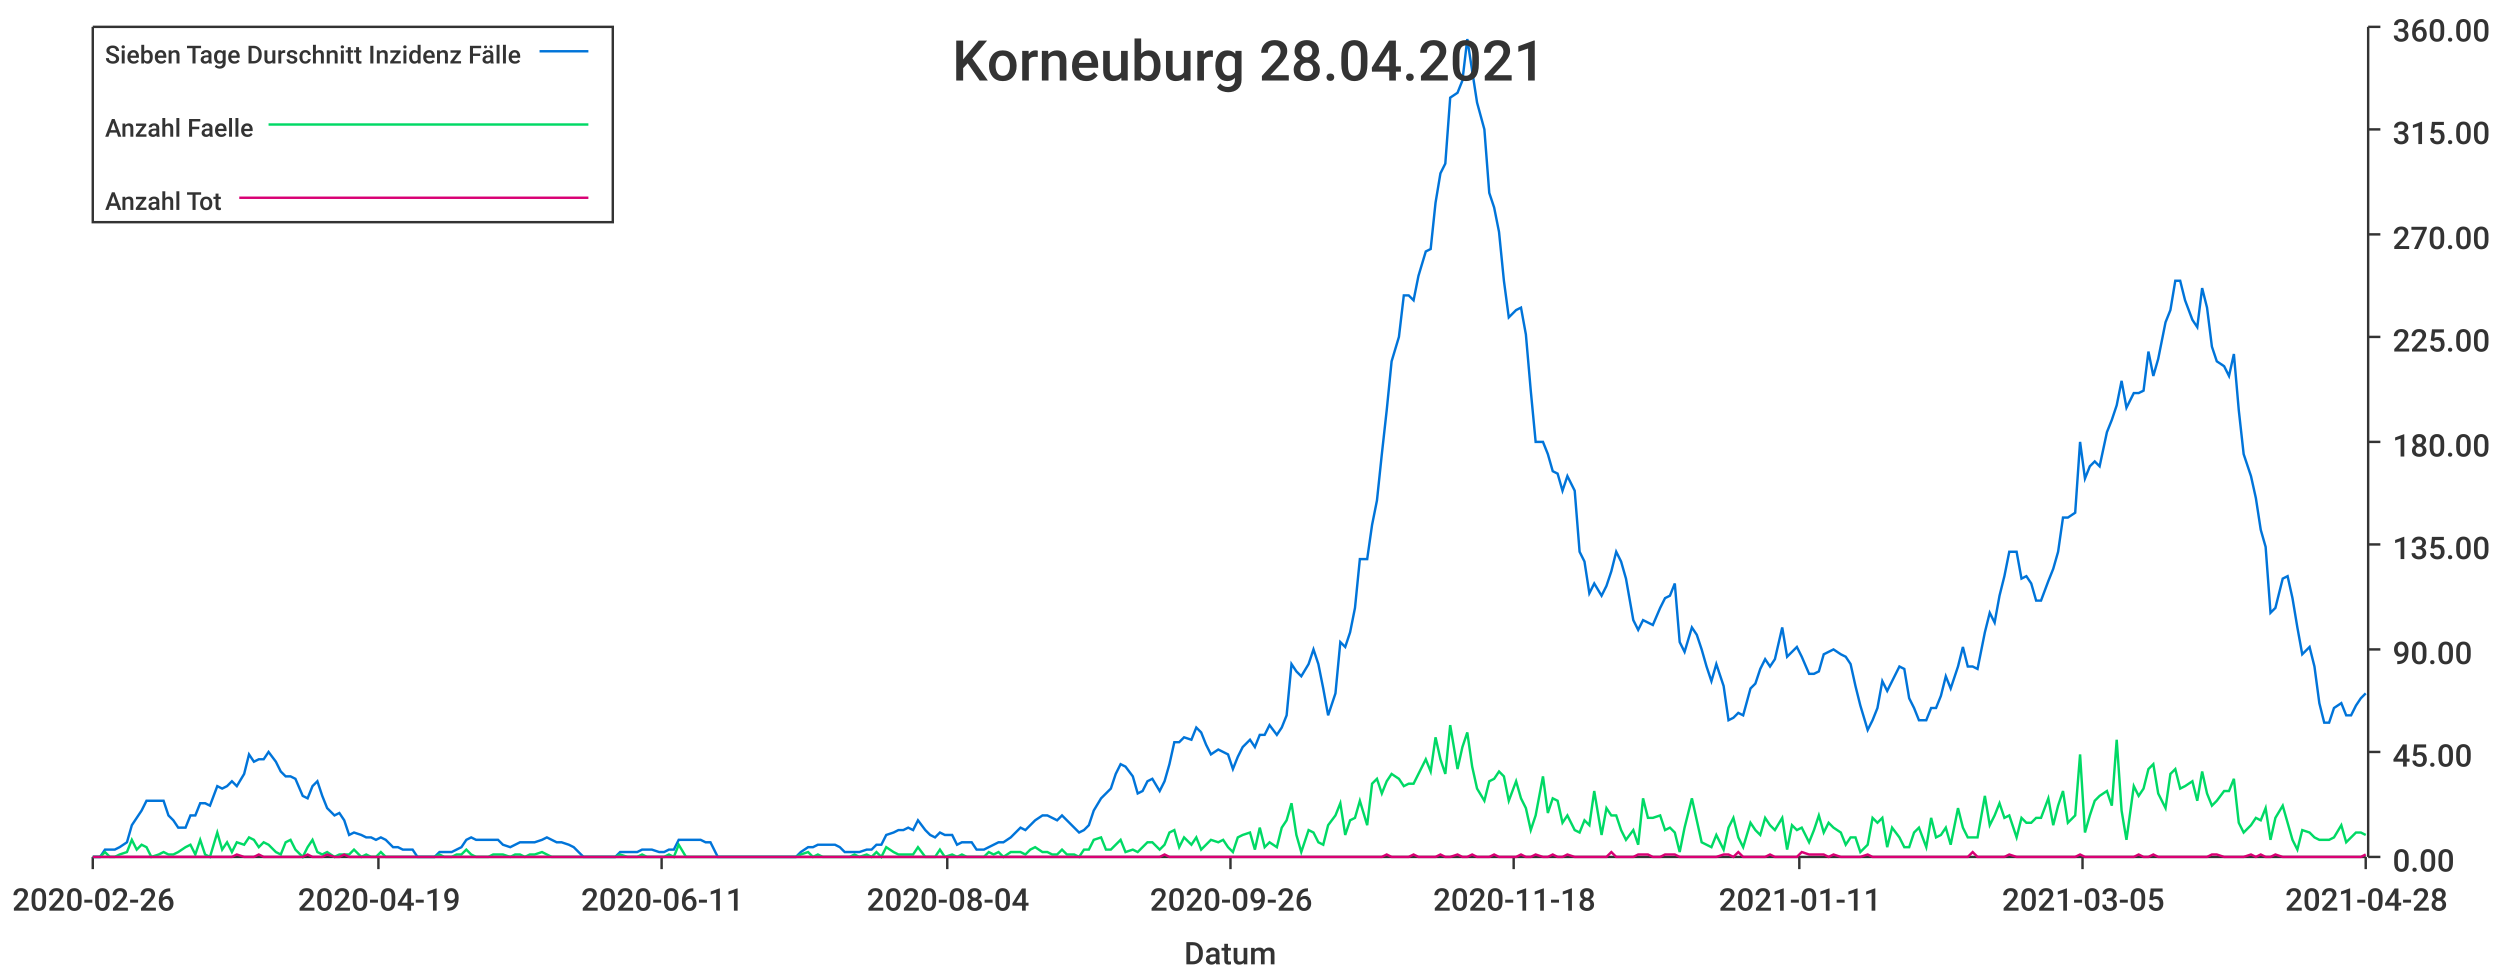
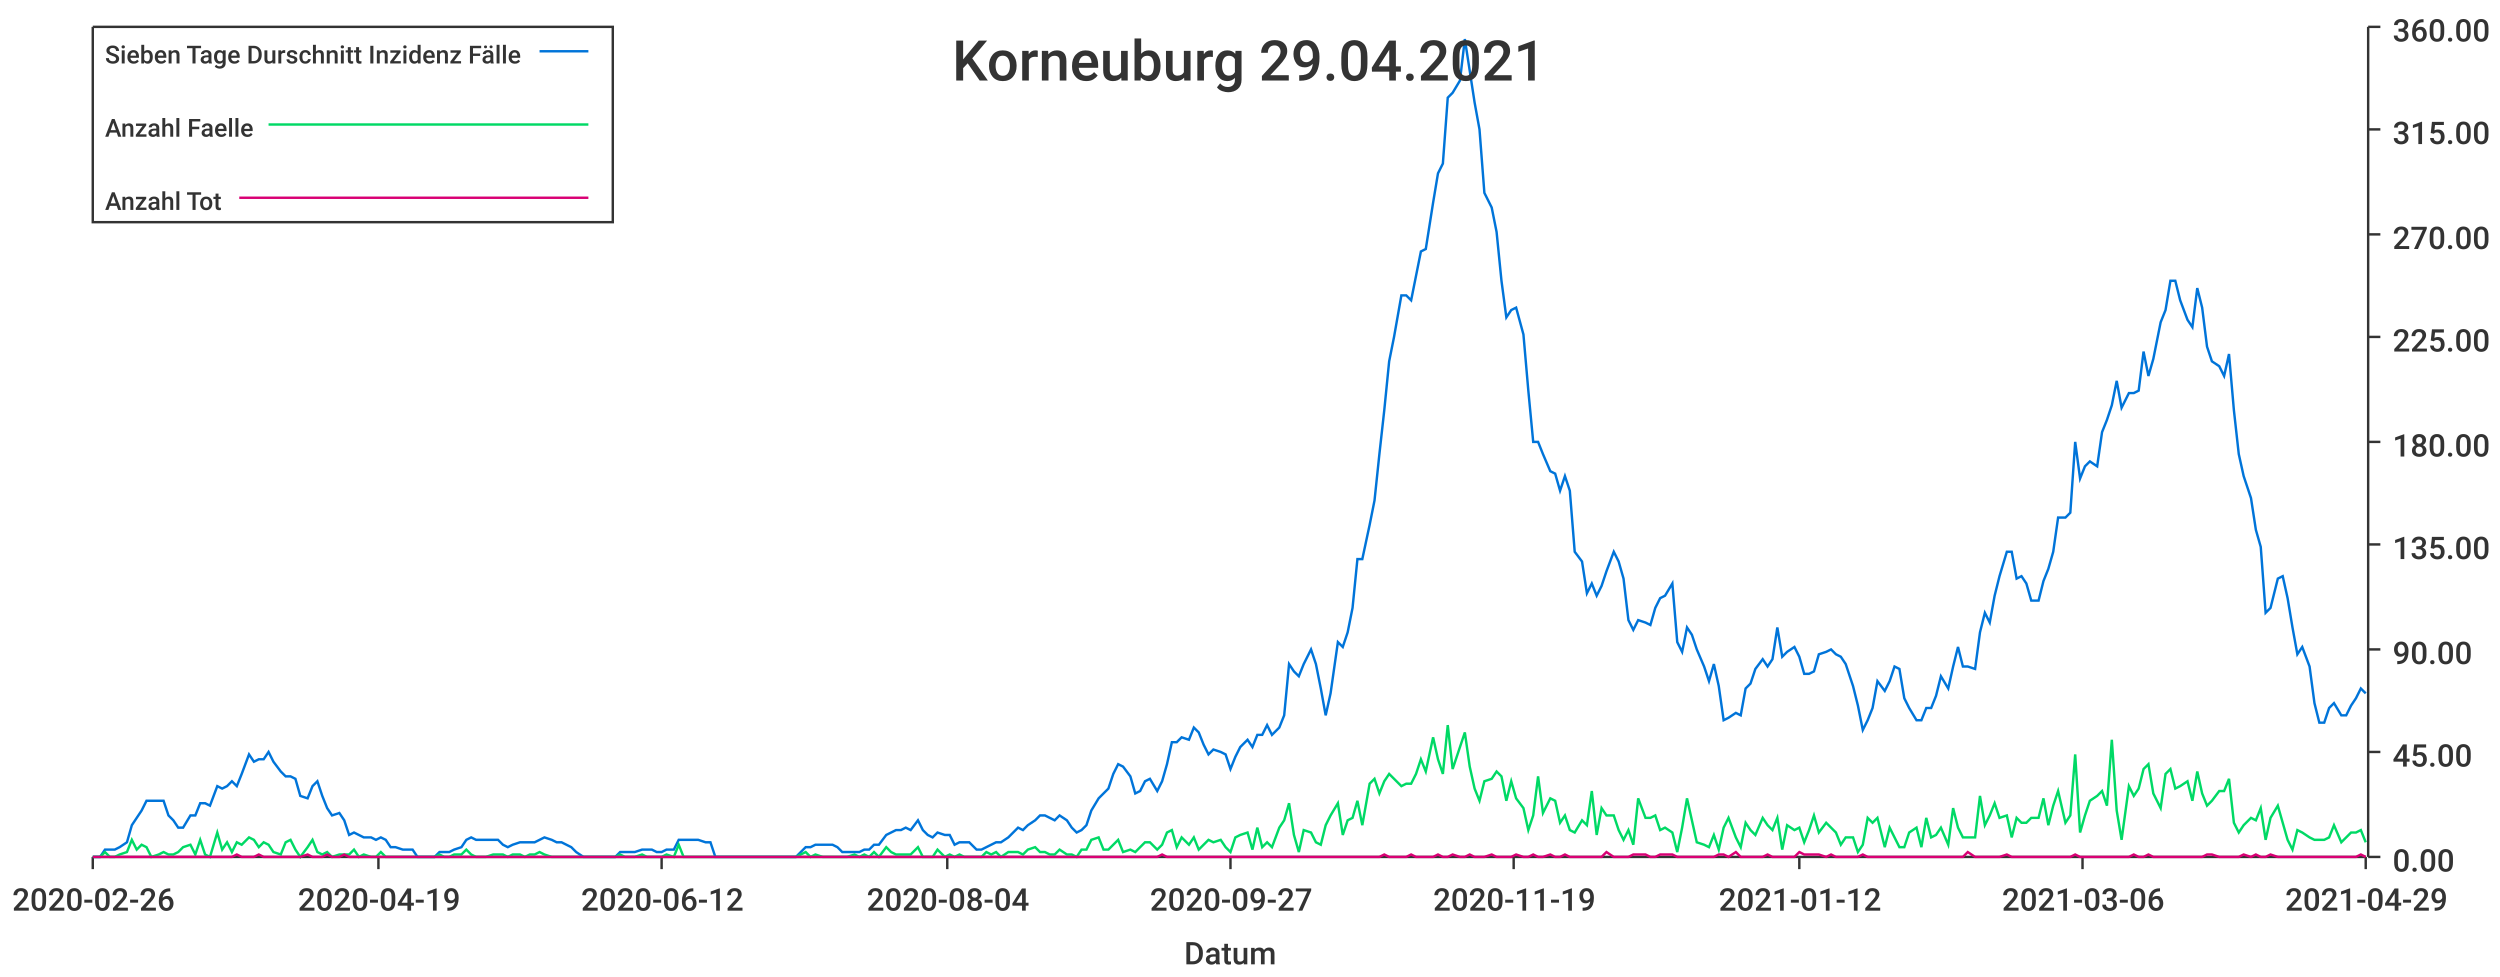
<svg xmlns="http://www.w3.org/2000/svg" width="1024" height="400">\n<path d="M 0 0 L 1024 0 L 1024 400 L 0 400 L 0 0" style="stroke-width:0;stroke:rgba(255,255,255,1.0);fill:rgba(255,255,255,1.0)" />
  <path d="M 38 11 L 969 11 L 969 351 L 38 351 L 38 11" style="stroke-width:0;stroke:rgba(255,255,255,1.0);fill:rgba(255,255,255,1.0)" />
  <path d="M 38 351 L 969 351" style="stroke-width:1;stroke:rgba(51,51,51,1.0);fill:none" />
  <path d="M 38 351 L 38 356" style="stroke-width:1;stroke:rgba(51,51,51,1.0);fill:none" />
  <text x="5" y="373" style="stroke-width:0;stroke:none;fill:rgba(51,51,51,1.0);font-size:12.8px;font-family:'Roboto Medium',sans-serif">2020-02-26</text>
  <path d="M 155 351 L 155 356" style="stroke-width:1;stroke:rgba(51,51,51,1.0);fill:none" />
  <text x="122" y="373" style="stroke-width:0;stroke:none;fill:rgba(51,51,51,1.0);font-size:12.8px;font-family:'Roboto Medium',sans-serif">2020-04-19</text>
  <path d="M 271 351 L 271 356" style="stroke-width:1;stroke:rgba(51,51,51,1.0);fill:none" />
-   <text x="238" y="373" style="stroke-width:0;stroke:none;fill:rgba(51,51,51,1.0);font-size:12.8px;font-family:'Roboto Medium',sans-serif">2020-06-11</text>
+   <text x="238" y="373" style="stroke-width:0;stroke:none;fill:rgba(51,51,51,1.0);font-size:12.8px;font-family:'Roboto Medium',sans-serif">2020-06-12</text>
  <path d="M 388 351 L 388 356" style="stroke-width:1;stroke:rgba(51,51,51,1.0);fill:none" />
  <text x="355" y="373" style="stroke-width:0;stroke:none;fill:rgba(51,51,51,1.0);font-size:12.8px;font-family:'Roboto Medium',sans-serif">2020-08-04</text>
  <path d="M 504 351 L 504 356" style="stroke-width:1;stroke:rgba(51,51,51,1.0);fill:none" />
-   <text x="471" y="373" style="stroke-width:0;stroke:none;fill:rgba(51,51,51,1.0);font-size:12.8px;font-family:'Roboto Medium',sans-serif">2020-09-26</text>
+   <text x="471" y="373" style="stroke-width:0;stroke:none;fill:rgba(51,51,51,1.0);font-size:12.8px;font-family:'Roboto Medium',sans-serif">2020-09-27</text>
  <path d="M 620 351 L 620 356" style="stroke-width:1;stroke:rgba(51,51,51,1.0);fill:none" />
-   <text x="587" y="373" style="stroke-width:0;stroke:none;fill:rgba(51,51,51,1.0);font-size:12.8px;font-family:'Roboto Medium',sans-serif">2020-11-18</text>
+   <text x="587" y="373" style="stroke-width:0;stroke:none;fill:rgba(51,51,51,1.0);font-size:12.8px;font-family:'Roboto Medium',sans-serif">2020-11-19</text>
  <path d="M 737 351 L 737 356" style="stroke-width:1;stroke:rgba(51,51,51,1.0);fill:none" />
-   <text x="704" y="373" style="stroke-width:0;stroke:none;fill:rgba(51,51,51,1.0);font-size:12.8px;font-family:'Roboto Medium',sans-serif">2021-01-11</text>
+   <text x="704" y="373" style="stroke-width:0;stroke:none;fill:rgba(51,51,51,1.0);font-size:12.8px;font-family:'Roboto Medium',sans-serif">2021-01-12</text>
  <path d="M 853 351 L 853 356" style="stroke-width:1;stroke:rgba(51,51,51,1.0);fill:none" />
-   <text x="820" y="373" style="stroke-width:0;stroke:none;fill:rgba(51,51,51,1.0);font-size:12.8px;font-family:'Roboto Medium',sans-serif">2021-03-05</text>
+   <text x="820" y="373" style="stroke-width:0;stroke:none;fill:rgba(51,51,51,1.0);font-size:12.8px;font-family:'Roboto Medium',sans-serif">2021-03-06</text>
  <path d="M 969 351 L 969 356" style="stroke-width:1;stroke:rgba(51,51,51,1.0);fill:none" />
-   <text x="936" y="373" style="stroke-width:0;stroke:none;fill:rgba(51,51,51,1.0);font-size:12.8px;font-family:'Roboto Medium',sans-serif">2021-04-28</text>
+   <text x="936" y="373" style="stroke-width:0;stroke:none;fill:rgba(51,51,51,1.0);font-size:12.8px;font-family:'Roboto Medium',sans-serif">2021-04-29</text>
  <text x="485" y="395" style="stroke-width:0;stroke:none;fill:rgba(51,51,51,1.0);font-size:12.8px;font-family:'Roboto Medium',sans-serif">Datum</text>
  <path d="M 970 351 L 970 11" style="stroke-width:1;stroke:rgba(51,51,51,1.0);fill:none" />
  <path d="M 970 351 L 975 351" style="stroke-width:1;stroke:rgba(51,51,51,1.0);fill:none" />
  <text x="980" y="357" style="stroke-width:0;stroke:none;fill:rgba(51,51,51,1.0);font-size:12.8px;font-family:'Roboto Medium',sans-serif">0.00</text>
  <path d="M 970 308 L 975 308" style="stroke-width:1;stroke:rgba(51,51,51,1.0);fill:none" />
  <text x="980" y="314" style="stroke-width:0;stroke:none;fill:rgba(51,51,51,1.0);font-size:12.8px;font-family:'Roboto Medium',sans-serif">45.00</text>
  <path d="M 970 266 L 975 266" style="stroke-width:1;stroke:rgba(51,51,51,1.0);fill:none" />
  <text x="980" y="272" style="stroke-width:0;stroke:none;fill:rgba(51,51,51,1.0);font-size:12.8px;font-family:'Roboto Medium',sans-serif">90.00</text>
  <path d="M 970 223 L 975 223" style="stroke-width:1;stroke:rgba(51,51,51,1.0);fill:none" />
  <text x="980" y="229" style="stroke-width:0;stroke:none;fill:rgba(51,51,51,1.0);font-size:12.8px;font-family:'Roboto Medium',sans-serif">135.00</text>
  <path d="M 970 181 L 975 181" style="stroke-width:1;stroke:rgba(51,51,51,1.0);fill:none" />
  <text x="980" y="187" style="stroke-width:0;stroke:none;fill:rgba(51,51,51,1.0);font-size:12.8px;font-family:'Roboto Medium',sans-serif">180.00</text>
  <path d="M 970 138 L 975 138" style="stroke-width:1;stroke:rgba(51,51,51,1.0);fill:none" />
  <text x="980" y="144" style="stroke-width:0;stroke:none;fill:rgba(51,51,51,1.0);font-size:12.8px;font-family:'Roboto Medium',sans-serif">225.00</text>
  <path d="M 970 96 L 975 96" style="stroke-width:1;stroke:rgba(51,51,51,1.0);fill:none" />
  <text x="980" y="102" style="stroke-width:0;stroke:none;fill:rgba(51,51,51,1.0);font-size:12.8px;font-family:'Roboto Medium',sans-serif">270.00</text>
  <path d="M 970 53 L 975 53" style="stroke-width:1;stroke:rgba(51,51,51,1.0);fill:none" />
  <text x="980" y="59" style="stroke-width:0;stroke:none;fill:rgba(51,51,51,1.0);font-size:12.8px;font-family:'Roboto Medium',sans-serif">315.00</text>
  <path d="M 970 11 L 975 11" style="stroke-width:1;stroke:rgba(51,51,51,1.0);fill:none" />
  <text x="980" y="17" style="stroke-width:0;stroke:none;fill:rgba(51,51,51,1.0);font-size:12.8px;font-family:'Roboto Medium',sans-serif">360.00</text>
-   <path d="M 38 351 L 41 351 L 43 348 L 45 348 L 47 348 L 49 347 L 52 345 L 54 338 L 56 335 L 58 332 L 60 328 L 62 328 L 65 328 L 67 328 L 69 334 L 71 336 L 73 339 L 76 339 L 78 334 L 80 334 L 82 329 L 84 329 L 86 330 L 89 322 L 91 323 L 93 322 L 95 320 L 97 322 L 100 317 L 102 309 L 104 312 L 106 311 L 108 311 L 110 308 L 113 312 L 115 316 L 117 318 L 119 318 L 121 319 L 124 326 L 126 327 L 128 322 L 130 320 L 132 326 L 134 331 L 137 334 L 139 333 L 141 336 L 143 342 L 145 341 L 148 342 L 150 343 L 152 343 L 154 344 L 156 343 L 158 344 L 161 347 L 163 347 L 165 348 L 167 348 L 169 348 L 171 351 L 174 351 L 176 351 L 178 351 L 180 349 L 182 349 L 185 349 L 187 348 L 189 347 L 191 344 L 193 343 L 195 344 L 198 344 L 200 344 L 202 344 L 204 344 L 206 346 L 209 347 L 211 346 L 213 345 L 215 345 L 217 345 L 219 345 L 222 344 L 224 343 L 226 344 L 228 345 L 230 345 L 233 346 L 235 347 L 237 349 L 239 351 L 241 351 L 243 351 L 246 351 L 248 351 L 250 351 L 252 351 L 254 349 L 257 349 L 259 349 L 261 349 L 263 348 L 265 348 L 267 348 L 270 349 L 272 349 L 274 348 L 276 348 L 278 344 L 281 344 L 283 344 L 285 344 L 287 344 L 289 345 L 291 345 L 294 351 L 296 351 L 298 351 L 300 351 L 302 351 L 304 351 L 307 351 L 309 351 L 311 351 L 313 351 L 315 351 L 318 351 L 320 351 L 322 351 L 324 351 L 326 351 L 328 349 L 331 347 L 333 347 L 335 346 L 337 346 L 339 346 L 342 346 L 344 347 L 346 349 L 348 349 L 350 349 L 352 349 L 355 348 L 357 348 L 359 346 L 361 346 L 363 342 L 366 341 L 368 340 L 370 340 L 372 339 L 374 340 L 376 336 L 379 340 L 381 342 L 383 343 L 385 341 L 387 342 L 390 342 L 392 346 L 394 345 L 396 345 L 398 345 L 400 348 L 403 348 L 405 347 L 407 346 L 409 345 L 411 345 L 414 343 L 416 341 L 418 339 L 420 340 L 422 338 L 424 336 L 427 334 L 429 334 L 431 335 L 433 336 L 435 334 L 437 336 L 440 339 L 442 341 L 444 340 L 446 338 L 448 332 L 451 327 L 453 325 L 455 323 L 457 317 L 459 313 L 461 314 L 464 318 L 466 325 L 468 324 L 470 320 L 472 319 L 475 324 L 477 320 L 479 313 L 481 304 L 483 304 L 485 302 L 488 303 L 490 298 L 492 300 L 494 305 L 496 309 L 499 307 L 501 308 L 503 309 L 505 315 L 507 310 L 509 306 L 512 303 L 514 306 L 516 301 L 518 301 L 520 297 L 523 301 L 525 298 L 527 293 L 529 272 L 531 275 L 533 277 L 536 272 L 538 266 L 540 272 L 542 282 L 544 293 L 547 284 L 549 263 L 551 265 L 553 259 L 555 249 L 557 229 L 560 229 L 562 215 L 564 205 L 566 186 L 568 168 L 570 148 L 573 138 L 575 121 L 577 121 L 579 123 L 581 113 L 584 103 L 586 102 L 588 83 L 590 71 L 592 67 L 594 40 L 597 38 L 599 33 L 601 16 L 603 29 L 605 42 L 608 53 L 610 79 L 612 85 L 614 95 L 616 115 L 618 130 L 621 127 L 623 126 L 625 137 L 627 160 L 629 181 L 632 181 L 634 186 L 636 193 L 638 194 L 640 201 L 642 195 L 645 201 L 647 226 L 649 230 L 651 243 L 653 239 L 656 244 L 658 240 L 660 234 L 662 226 L 664 230 L 666 237 L 669 254 L 671 258 L 673 254 L 675 255 L 677 256 L 680 249 L 682 245 L 684 244 L 686 239 L 688 263 L 690 267 L 693 257 L 695 260 L 697 266 L 699 273 L 701 279 L 703 272 L 706 281 L 708 295 L 710 294 L 712 292 L 714 293 L 717 282 L 719 280 L 721 274 L 723 270 L 725 273 L 727 270 L 730 257 L 732 269 L 734 267 L 736 265 L 738 269 L 741 276 L 743 276 L 745 275 L 747 268 L 749 267 L 751 266 L 754 268 L 756 269 L 758 272 L 760 281 L 762 289 L 765 299 L 767 295 L 769 290 L 771 279 L 773 283 L 775 279 L 778 273 L 780 274 L 782 286 L 784 290 L 786 295 L 789 295 L 791 290 L 793 290 L 795 285 L 797 277 L 799 282 L 802 273 L 804 265 L 806 273 L 808 273 L 810 274 L 813 259 L 815 251 L 817 255 L 819 244 L 821 236 L 823 226 L 826 226 L 828 237 L 830 236 L 832 239 L 834 246 L 836 246 L 839 238 L 841 233 L 843 226 L 845 212 L 847 212 L 850 210 L 852 181 L 854 196 L 856 191 L 858 189 L 860 191 L 863 177 L 865 172 L 867 166 L 869 156 L 871 167 L 874 161 L 876 161 L 878 160 L 880 144 L 882 154 L 884 147 L 887 132 L 889 127 L 891 115 L 893 115 L 895 123 L 898 131 L 900 134 L 902 118 L 904 126 L 906 142 L 908 148 L 911 150 L 913 154 L 915 145 L 917 168 L 919 186 L 922 195 L 924 204 L 926 217 L 928 224 L 930 251 L 932 249 L 935 237 L 937 236 L 939 245 L 941 257 L 943 268 L 946 265 L 948 273 L 950 288 L 952 296 L 954 296 L 956 290 L 959 288 L 961 293 L 963 293 L 965 289 L 967 286 L 969 284" style="stroke-width:1;stroke:rgba(0,116,217,1.0);fill:none" />
-   <path d="M 38 351 L 41 351 L 43 349 L 45 351 L 47 351 L 49 350 L 52 349 L 54 344 L 56 348 L 58 346 L 60 347 L 62 351 L 65 350 L 67 349 L 69 350 L 71 350 L 73 349 L 76 347 L 78 346 L 80 350 L 82 344 L 84 350 L 86 351 L 89 341 L 91 348 L 93 345 L 95 349 L 97 345 L 100 346 L 102 343 L 104 344 L 106 347 L 108 345 L 110 346 L 113 349 L 115 350 L 117 345 L 119 344 L 121 348 L 124 351 L 126 347 L 128 344 L 130 349 L 132 350 L 134 349 L 137 351 L 139 350 L 141 350 L 143 350 L 145 348 L 148 351 L 150 350 L 152 351 L 154 351 L 156 349 L 158 351 L 161 351 L 163 351 L 165 351 L 167 351 L 169 351 L 171 351 L 174 351 L 176 351 L 178 351 L 180 350 L 182 351 L 185 351 L 187 350 L 189 350 L 191 348 L 193 350 L 195 351 L 198 351 L 200 351 L 202 350 L 204 350 L 206 350 L 209 351 L 211 350 L 213 350 L 215 351 L 217 350 L 219 350 L 222 349 L 224 350 L 226 351 L 228 351 L 230 351 L 233 351 L 235 351 L 237 351 L 239 351 L 241 351 L 243 351 L 246 351 L 248 351 L 250 351 L 252 351 L 254 350 L 257 351 L 259 351 L 261 351 L 263 350 L 265 351 L 267 351 L 270 351 L 272 351 L 274 350 L 276 351 L 278 346 L 281 351 L 283 351 L 285 351 L 287 351 L 289 351 L 291 351 L 294 351 L 296 351 L 298 351 L 300 351 L 302 351 L 304 351 L 307 351 L 309 351 L 311 351 L 313 351 L 315 351 L 318 351 L 320 351 L 322 351 L 324 351 L 326 351 L 328 350 L 331 349 L 333 351 L 335 350 L 337 351 L 339 351 L 342 351 L 344 351 L 346 351 L 348 351 L 350 350 L 352 351 L 355 350 L 357 351 L 359 349 L 361 351 L 363 347 L 366 349 L 368 350 L 370 350 L 372 350 L 374 350 L 376 347 L 379 351 L 381 351 L 383 351 L 385 348 L 387 351 L 390 350 L 392 351 L 394 350 L 396 351 L 398 351 L 400 351 L 403 351 L 405 349 L 407 350 L 409 349 L 411 351 L 414 349 L 416 349 L 418 349 L 420 350 L 422 348 L 424 347 L 427 349 L 429 349 L 431 350 L 433 350 L 435 348 L 437 350 L 440 350 L 442 351 L 444 348 L 446 348 L 448 344 L 451 343 L 453 348 L 455 348 L 457 346 L 459 344 L 461 349 L 464 348 L 466 349 L 468 347 L 470 345 L 472 345 L 475 348 L 477 346 L 479 341 L 481 340 L 483 347 L 485 343 L 488 346 L 490 343 L 492 348 L 494 346 L 496 344 L 499 345 L 501 344 L 503 347 L 505 349 L 507 343 L 509 342 L 512 341 L 514 348 L 516 339 L 518 347 L 520 345 L 523 347 L 525 339 L 527 336 L 529 329 L 531 342 L 533 349 L 536 340 L 538 341 L 540 345 L 542 346 L 544 338 L 547 334 L 549 329 L 551 342 L 553 336 L 555 335 L 557 328 L 560 338 L 562 321 L 564 319 L 566 325 L 568 320 L 570 317 L 573 319 L 575 322 L 577 321 L 579 321 L 581 317 L 584 311 L 586 316 L 588 302 L 590 311 L 592 317 L 594 297 L 597 315 L 599 306 L 601 300 L 603 314 L 605 323 L 608 328 L 610 320 L 612 319 L 614 316 L 616 318 L 618 328 L 621 320 L 623 327 L 625 331 L 627 340 L 629 334 L 632 318 L 634 333 L 636 327 L 638 328 L 640 337 L 642 334 L 645 340 L 647 341 L 649 336 L 651 338 L 653 324 L 656 342 L 658 331 L 660 334 L 662 334 L 664 340 L 666 344 L 669 340 L 671 346 L 673 327 L 675 335 L 677 335 L 680 334 L 682 340 L 684 339 L 686 341 L 688 349 L 690 339 L 693 327 L 695 336 L 697 345 L 699 346 L 701 347 L 703 342 L 706 348 L 708 339 L 710 335 L 712 343 L 714 347 L 717 337 L 719 340 L 721 342 L 723 335 L 725 338 L 727 340 L 730 335 L 732 348 L 734 338 L 736 340 L 738 339 L 741 345 L 743 340 L 745 334 L 747 341 L 749 337 L 751 339 L 754 341 L 756 346 L 758 343 L 760 343 L 762 349 L 765 346 L 767 335 L 769 337 L 771 335 L 773 347 L 775 339 L 778 343 L 780 347 L 782 347 L 784 341 L 786 339 L 789 347 L 791 335 L 793 343 L 795 342 L 797 339 L 799 346 L 802 331 L 804 339 L 806 343 L 808 343 L 810 343 L 813 326 L 815 338 L 817 334 L 819 329 L 821 335 L 823 334 L 826 343 L 828 335 L 830 337 L 832 337 L 834 335 L 836 335 L 839 327 L 841 338 L 843 330 L 845 324 L 847 337 L 850 334 L 852 309 L 854 341 L 856 334 L 858 328 L 860 326 L 863 324 L 865 330 L 867 303 L 869 332 L 871 344 L 874 322 L 876 326 L 878 323 L 880 315 L 882 313 L 884 325 L 887 331 L 889 317 L 891 315 L 893 323 L 895 322 L 898 320 L 900 328 L 902 316 L 904 325 L 906 330 L 908 328 L 911 324 L 913 324 L 915 319 L 917 337 L 919 341 L 922 338 L 924 335 L 926 336 L 928 331 L 930 344 L 932 335 L 935 330 L 937 337 L 939 344 L 941 348 L 943 340 L 946 341 L 948 343 L 950 344 L 952 344 L 954 344 L 956 343 L 959 338 L 961 345 L 963 343 L 965 341 L 967 341 L 969 342" style="stroke-width:1;stroke:rgba(0,217,101,1.0);fill:none" />
-   <path d="M 38 351 L 41 351 L 43 351 L 45 351 L 47 351 L 49 351 L 52 351 L 54 351 L 56 351 L 58 351 L 60 351 L 62 351 L 65 351 L 67 351 L 69 351 L 71 351 L 73 351 L 76 351 L 78 351 L 80 351 L 82 351 L 84 351 L 86 351 L 89 351 L 91 351 L 93 351 L 95 351 L 97 350 L 100 351 L 102 351 L 104 351 L 106 350 L 108 351 L 110 351 L 113 351 L 115 351 L 117 351 L 119 351 L 121 351 L 124 351 L 126 350 L 128 351 L 130 351 L 132 351 L 134 350 L 137 351 L 139 351 L 141 350 L 143 351 L 145 351 L 148 351 L 150 351 L 152 351 L 154 351 L 156 351 L 158 351 L 161 351 L 163 351 L 165 351 L 167 351 L 169 351 L 171 351 L 174 351 L 176 351 L 178 351 L 180 351 L 182 351 L 185 351 L 187 351 L 189 351 L 191 351 L 193 351 L 195 351 L 198 351 L 200 351 L 202 351 L 204 351 L 206 351 L 209 351 L 211 351 L 213 351 L 215 351 L 217 351 L 219 351 L 222 351 L 224 351 L 226 351 L 228 351 L 230 351 L 233 351 L 235 351 L 237 351 L 239 351 L 241 351 L 243 351 L 246 351 L 248 351 L 250 351 L 252 351 L 254 351 L 257 351 L 259 351 L 261 351 L 263 351 L 265 351 L 267 351 L 270 351 L 272 351 L 274 351 L 276 351 L 278 351 L 281 351 L 283 351 L 285 351 L 287 351 L 289 351 L 291 351 L 294 351 L 296 351 L 298 351 L 300 351 L 302 351 L 304 351 L 307 351 L 309 351 L 311 351 L 313 351 L 315 351 L 318 351 L 320 351 L 322 351 L 324 351 L 326 351 L 328 351 L 331 351 L 333 351 L 335 351 L 337 351 L 339 351 L 342 351 L 344 351 L 346 351 L 348 351 L 350 351 L 352 351 L 355 351 L 357 351 L 359 351 L 361 351 L 363 351 L 366 351 L 368 351 L 370 351 L 372 351 L 374 351 L 376 351 L 379 351 L 381 351 L 383 351 L 385 351 L 387 351 L 390 351 L 392 351 L 394 351 L 396 351 L 398 351 L 400 351 L 403 351 L 405 351 L 407 351 L 409 351 L 411 351 L 414 351 L 416 351 L 418 351 L 420 351 L 422 351 L 424 351 L 427 351 L 429 351 L 431 351 L 433 351 L 435 351 L 437 351 L 440 351 L 442 351 L 444 351 L 446 351 L 448 351 L 451 351 L 453 351 L 455 351 L 457 351 L 459 351 L 461 351 L 464 351 L 466 351 L 468 351 L 470 351 L 472 351 L 475 351 L 477 350 L 479 351 L 481 351 L 483 351 L 485 351 L 488 351 L 490 351 L 492 351 L 494 351 L 496 351 L 499 351 L 501 351 L 503 351 L 505 351 L 507 351 L 509 351 L 512 351 L 514 351 L 516 351 L 518 351 L 520 351 L 523 351 L 525 351 L 527 351 L 529 351 L 531 351 L 533 351 L 536 351 L 538 351 L 540 351 L 542 351 L 544 351 L 547 351 L 549 351 L 551 351 L 553 351 L 555 351 L 557 351 L 560 351 L 562 351 L 564 351 L 566 351 L 568 350 L 570 351 L 573 351 L 575 351 L 577 351 L 579 350 L 581 351 L 584 351 L 586 351 L 588 351 L 590 350 L 592 351 L 594 351 L 597 350 L 599 351 L 601 351 L 603 350 L 605 351 L 608 351 L 610 351 L 612 350 L 614 351 L 616 351 L 618 351 L 621 351 L 623 350 L 625 351 L 627 351 L 629 350 L 632 351 L 634 351 L 636 350 L 638 351 L 640 351 L 642 350 L 645 351 L 647 351 L 649 351 L 651 351 L 653 351 L 656 351 L 658 351 L 660 349 L 662 351 L 664 351 L 666 351 L 669 351 L 671 350 L 673 350 L 675 350 L 677 351 L 680 351 L 682 350 L 684 350 L 686 350 L 688 351 L 690 351 L 693 351 L 695 351 L 697 351 L 699 351 L 701 351 L 703 351 L 706 350 L 708 350 L 710 351 L 712 349 L 714 351 L 717 351 L 719 351 L 721 351 L 723 351 L 725 350 L 727 351 L 730 351 L 732 351 L 734 351 L 736 351 L 738 349 L 741 350 L 743 350 L 745 350 L 747 350 L 749 351 L 751 350 L 754 351 L 756 351 L 758 351 L 760 351 L 762 351 L 765 350 L 767 351 L 769 351 L 771 351 L 773 351 L 775 351 L 778 351 L 780 351 L 782 351 L 784 351 L 786 351 L 789 351 L 791 351 L 793 351 L 795 351 L 797 351 L 799 351 L 802 351 L 804 351 L 806 351 L 808 349 L 810 351 L 813 351 L 815 351 L 817 351 L 819 351 L 821 351 L 823 350 L 826 351 L 828 351 L 830 351 L 832 351 L 834 351 L 836 351 L 839 351 L 841 351 L 843 351 L 845 351 L 847 351 L 850 351 L 852 350 L 854 351 L 856 351 L 858 351 L 860 351 L 863 351 L 865 351 L 867 351 L 869 351 L 871 351 L 874 351 L 876 350 L 878 351 L 880 351 L 882 350 L 884 351 L 887 351 L 889 351 L 891 351 L 893 351 L 895 351 L 898 351 L 900 351 L 902 351 L 904 351 L 906 350 L 908 350 L 911 351 L 913 351 L 915 351 L 917 351 L 919 351 L 922 350 L 924 351 L 926 350 L 928 351 L 930 351 L 932 350 L 935 351 L 937 351 L 939 351 L 941 351 L 943 351 L 946 351 L 948 351 L 950 351 L 952 351 L 954 351 L 956 351 L 959 351 L 961 351 L 963 351 L 965 351 L 967 351 L 969 350" style="stroke-width:1;stroke:rgba(217,0,116,1.0);fill:none" />
-   <text x="390" y="33" style="stroke-width:0;stroke:none;fill:rgba(51,51,51,1.0);font-size:23.0px;font-family:'Roboto Medium',sans-serif">Korneuburg 28.04.2021</text>
+   <path d="M 38 351 L 41 351 L 43 348 L 45 348 L 47 348 L 49 347 L 52 345 L 54 338 L 56 335 L 58 332 L 60 328 L 62 328 L 65 328 L 67 328 L 69 334 L 71 336 L 73 339 L 75 339 L 78 334 L 80 334 L 82 329 L 84 329 L 86 330 L 89 322 L 91 323 L 93 322 L 95 320 L 97 322 L 99 317 L 102 309 L 104 312 L 106 311 L 108 311 L 110 308 L 112 312 L 115 316 L 117 318 L 119 318 L 121 319 L 123 326 L 126 327 L 128 322 L 130 320 L 132 326 L 134 331 L 136 334 L 139 333 L 141 336 L 143 342 L 145 341 L 147 342 L 149 343 L 152 343 L 154 344 L 156 343 L 158 344 L 160 347 L 162 347 L 165 348 L 167 348 L 169 348 L 171 351 L 173 351 L 176 351 L 178 351 L 180 349 L 182 349 L 184 349 L 186 348 L 189 347 L 191 344 L 193 343 L 195 344 L 197 344 L 199 344 L 202 344 L 204 344 L 206 346 L 208 347 L 210 346 L 213 345 L 215 345 L 217 345 L 219 345 L 221 344 L 223 343 L 226 344 L 228 345 L 230 345 L 232 346 L 234 347 L 236 349 L 239 351 L 241 351 L 243 351 L 245 351 L 247 351 L 249 351 L 252 351 L 254 349 L 256 349 L 258 349 L 260 349 L 263 348 L 265 348 L 267 348 L 269 349 L 271 349 L 273 348 L 276 348 L 278 344 L 280 344 L 282 344 L 284 344 L 286 344 L 289 345 L 291 345 L 293 351 L 295 351 L 297 351 L 300 351 L 302 351 L 304 351 L 306 351 L 308 351 L 310 351 L 313 351 L 315 351 L 317 351 L 319 351 L 321 351 L 323 351 L 326 351 L 328 349 L 330 347 L 332 347 L 334 346 L 337 346 L 339 346 L 341 346 L 343 347 L 345 349 L 347 349 L 350 349 L 352 349 L 354 348 L 356 348 L 358 346 L 360 346 L 363 342 L 365 341 L 367 340 L 369 340 L 371 339 L 373 340 L 376 336 L 378 340 L 380 342 L 382 343 L 384 341 L 387 342 L 389 342 L 391 346 L 393 345 L 395 345 L 397 345 L 400 348 L 402 348 L 404 347 L 406 346 L 408 345 L 410 345 L 413 343 L 415 341 L 417 339 L 419 340 L 421 338 L 424 336 L 426 334 L 428 334 L 430 335 L 432 336 L 434 334 L 437 336 L 439 339 L 441 341 L 443 340 L 445 338 L 447 332 L 450 327 L 452 325 L 454 323 L 456 317 L 458 313 L 460 314 L 463 318 L 465 325 L 467 324 L 469 320 L 471 319 L 474 324 L 476 320 L 478 313 L 480 304 L 482 304 L 484 302 L 487 303 L 489 298 L 491 300 L 493 305 L 495 309 L 497 307 L 500 308 L 502 309 L 504 315 L 506 310 L 508 306 L 511 303 L 513 306 L 515 301 L 517 301 L 519 297 L 521 301 L 524 298 L 526 293 L 528 272 L 530 275 L 532 277 L 534 272 L 537 266 L 539 272 L 541 282 L 543 293 L 545 284 L 548 263 L 550 265 L 552 259 L 554 249 L 556 229 L 558 229 L 561 215 L 563 205 L 565 186 L 567 168 L 569 148 L 571 138 L 574 121 L 576 121 L 578 123 L 580 113 L 582 103 L 584 102 L 587 83 L 589 71 L 591 67 L 593 40 L 595 38 L 598 33 L 600 16 L 602 29 L 604 42 L 606 53 L 608 79 L 611 85 L 613 95 L 615 115 L 617 130 L 619 127 L 621 126 L 624 137 L 626 160 L 628 181 L 630 181 L 632 186 L 635 193 L 637 194 L 639 201 L 641 195 L 643 201 L 645 226 L 648 230 L 650 243 L 652 239 L 654 244 L 656 240 L 658 234 L 661 226 L 663 230 L 665 237 L 667 254 L 669 258 L 671 254 L 674 255 L 676 256 L 678 249 L 680 245 L 682 244 L 685 239 L 687 263 L 689 267 L 691 257 L 693 260 L 695 266 L 698 273 L 700 279 L 702 272 L 704 281 L 706 295 L 708 294 L 711 292 L 713 293 L 715 282 L 717 280 L 719 274 L 722 270 L 724 273 L 726 270 L 728 257 L 730 269 L 732 267 L 735 265 L 737 269 L 739 276 L 741 276 L 743 275 L 745 268 L 748 267 L 750 266 L 752 268 L 754 269 L 756 272 L 759 281 L 761 289 L 763 299 L 765 295 L 767 290 L 769 279 L 772 283 L 774 279 L 776 273 L 778 274 L 780 286 L 782 290 L 785 295 L 787 295 L 789 290 L 791 290 L 793 285 L 795 277 L 798 282 L 800 273 L 802 265 L 804 273 L 806 273 L 809 274 L 811 259 L 813 251 L 815 255 L 817 244 L 819 236 L 822 226 L 824 226 L 826 237 L 828 236 L 830 239 L 832 246 L 835 246 L 837 238 L 839 233 L 841 226 L 843 212 L 846 212 L 848 210 L 850 181 L 852 196 L 854 191 L 856 189 L 859 191 L 861 177 L 863 172 L 865 166 L 867 156 L 869 167 L 872 161 L 874 161 L 876 160 L 878 144 L 880 154 L 882 147 L 885 132 L 887 127 L 889 115 L 891 115 L 893 123 L 896 131 L 898 134 L 900 118 L 902 126 L 904 142 L 906 148 L 909 150 L 911 154 L 913 145 L 915 168 L 917 186 L 919 195 L 922 204 L 924 217 L 926 224 L 928 251 L 930 249 L 933 237 L 935 236 L 937 245 L 939 257 L 941 268 L 943 265 L 946 273 L 948 288 L 950 296 L 952 296 L 954 290 L 956 288 L 959 293 L 961 293 L 963 289 L 965 286 L 967 282 L 969 284" style="stroke-width:1;stroke:rgba(0,116,217,1.0);fill:none" />
+   <path d="M 38 351 L 41 351 L 43 349 L 45 351 L 47 351 L 49 350 L 52 349 L 54 344 L 56 348 L 58 346 L 60 347 L 62 351 L 65 350 L 67 349 L 69 350 L 71 350 L 73 349 L 75 347 L 78 346 L 80 350 L 82 344 L 84 350 L 86 351 L 89 341 L 91 348 L 93 345 L 95 349 L 97 345 L 99 346 L 102 343 L 104 344 L 106 347 L 108 345 L 110 346 L 112 349 L 115 350 L 117 345 L 119 344 L 121 348 L 123 351 L 126 347 L 128 344 L 130 349 L 132 350 L 134 349 L 136 351 L 139 350 L 141 350 L 143 350 L 145 348 L 147 351 L 149 350 L 152 351 L 154 351 L 156 349 L 158 351 L 160 351 L 162 351 L 165 351 L 167 351 L 169 351 L 171 351 L 173 351 L 176 351 L 178 351 L 180 350 L 182 351 L 184 351 L 186 350 L 189 350 L 191 348 L 193 350 L 195 351 L 197 351 L 199 351 L 202 350 L 204 350 L 206 350 L 208 351 L 210 350 L 213 350 L 215 351 L 217 350 L 219 350 L 221 349 L 223 350 L 226 351 L 228 351 L 230 351 L 232 351 L 234 351 L 236 351 L 239 351 L 241 351 L 243 351 L 245 351 L 247 351 L 249 351 L 252 351 L 254 350 L 256 351 L 258 351 L 260 351 L 263 350 L 265 351 L 267 351 L 269 351 L 271 351 L 273 350 L 276 351 L 278 346 L 280 351 L 282 351 L 284 351 L 286 351 L 289 351 L 291 351 L 293 351 L 295 351 L 297 351 L 300 351 L 302 351 L 304 351 L 306 351 L 308 351 L 310 351 L 313 351 L 315 351 L 317 351 L 319 351 L 321 351 L 323 351 L 326 351 L 328 350 L 330 349 L 332 351 L 334 350 L 337 351 L 339 351 L 341 351 L 343 351 L 345 351 L 347 351 L 350 350 L 352 351 L 354 350 L 356 351 L 358 349 L 360 351 L 363 347 L 365 349 L 367 350 L 369 350 L 371 350 L 373 350 L 376 347 L 378 351 L 380 351 L 382 351 L 384 348 L 387 351 L 389 350 L 391 351 L 393 350 L 395 351 L 397 351 L 400 351 L 402 351 L 404 349 L 406 350 L 408 349 L 410 351 L 413 349 L 415 349 L 417 349 L 419 350 L 421 348 L 424 347 L 426 349 L 428 349 L 430 350 L 432 350 L 434 348 L 437 350 L 439 350 L 441 351 L 443 348 L 445 348 L 447 344 L 450 343 L 452 348 L 454 348 L 456 346 L 458 344 L 460 349 L 463 348 L 465 349 L 467 347 L 469 345 L 471 345 L 474 348 L 476 346 L 478 341 L 480 340 L 482 347 L 484 343 L 487 346 L 489 343 L 491 348 L 493 346 L 495 344 L 497 345 L 500 344 L 502 347 L 504 349 L 506 343 L 508 342 L 511 341 L 513 348 L 515 339 L 517 347 L 519 345 L 521 347 L 524 339 L 526 336 L 528 329 L 530 342 L 532 349 L 534 340 L 537 341 L 539 345 L 541 346 L 543 338 L 545 334 L 548 329 L 550 342 L 552 336 L 554 335 L 556 328 L 558 338 L 561 321 L 563 319 L 565 325 L 567 320 L 569 317 L 571 319 L 574 322 L 576 321 L 578 321 L 580 317 L 582 311 L 584 316 L 587 302 L 589 311 L 591 317 L 593 297 L 595 315 L 598 306 L 600 300 L 602 314 L 604 323 L 606 328 L 608 320 L 611 319 L 613 316 L 615 318 L 617 328 L 619 320 L 621 327 L 624 331 L 626 340 L 628 334 L 630 318 L 632 333 L 635 327 L 637 328 L 639 337 L 641 334 L 643 340 L 645 341 L 648 336 L 650 338 L 652 324 L 654 342 L 656 331 L 658 334 L 661 334 L 663 340 L 665 344 L 667 340 L 669 346 L 671 327 L 674 335 L 676 335 L 678 334 L 680 340 L 682 339 L 685 341 L 687 349 L 689 339 L 691 327 L 693 336 L 695 345 L 698 346 L 700 347 L 702 342 L 704 348 L 706 339 L 708 335 L 711 343 L 713 347 L 715 337 L 717 340 L 719 342 L 722 335 L 724 338 L 726 340 L 728 335 L 730 348 L 732 338 L 735 340 L 737 339 L 739 345 L 741 340 L 743 334 L 745 341 L 748 337 L 750 339 L 752 341 L 754 346 L 756 343 L 759 343 L 761 349 L 763 346 L 765 335 L 767 337 L 769 335 L 772 347 L 774 339 L 776 343 L 778 347 L 780 347 L 782 341 L 785 339 L 787 347 L 789 335 L 791 343 L 793 342 L 795 339 L 798 346 L 800 331 L 802 339 L 804 343 L 806 343 L 809 343 L 811 326 L 813 338 L 815 334 L 817 329 L 819 335 L 822 334 L 824 343 L 826 335 L 828 337 L 830 337 L 832 335 L 835 335 L 837 327 L 839 338 L 841 330 L 843 324 L 846 337 L 848 334 L 850 309 L 852 341 L 854 334 L 856 328 L 859 326 L 861 324 L 863 330 L 865 303 L 867 332 L 869 344 L 872 322 L 874 326 L 876 323 L 878 315 L 880 313 L 882 325 L 885 331 L 887 317 L 889 315 L 891 323 L 893 322 L 896 320 L 898 328 L 900 316 L 902 325 L 904 330 L 906 328 L 909 324 L 911 324 L 913 319 L 915 337 L 917 341 L 919 338 L 922 335 L 924 336 L 926 331 L 928 344 L 930 335 L 933 330 L 935 337 L 937 344 L 939 348 L 941 340 L 943 341 L 946 343 L 948 344 L 950 344 L 952 344 L 954 343 L 956 338 L 959 345 L 961 343 L 963 341 L 965 341 L 967 340 L 969 345" style="stroke-width:1;stroke:rgba(0,217,101,1.0);fill:none" />
+   <path d="M 38 351 L 41 351 L 43 351 L 45 351 L 47 351 L 49 351 L 52 351 L 54 351 L 56 351 L 58 351 L 60 351 L 62 351 L 65 351 L 67 351 L 69 351 L 71 351 L 73 351 L 75 351 L 78 351 L 80 351 L 82 351 L 84 351 L 86 351 L 89 351 L 91 351 L 93 351 L 95 351 L 97 350 L 99 351 L 102 351 L 104 351 L 106 350 L 108 351 L 110 351 L 112 351 L 115 351 L 117 351 L 119 351 L 121 351 L 123 351 L 126 350 L 128 351 L 130 351 L 132 351 L 134 350 L 136 351 L 139 351 L 141 350 L 143 351 L 145 351 L 147 351 L 149 351 L 152 351 L 154 351 L 156 351 L 158 351 L 160 351 L 162 351 L 165 351 L 167 351 L 169 351 L 171 351 L 173 351 L 176 351 L 178 351 L 180 351 L 182 351 L 184 351 L 186 351 L 189 351 L 191 351 L 193 351 L 195 351 L 197 351 L 199 351 L 202 351 L 204 351 L 206 351 L 208 351 L 210 351 L 213 351 L 215 351 L 217 351 L 219 351 L 221 351 L 223 351 L 226 351 L 228 351 L 230 351 L 232 351 L 234 351 L 236 351 L 239 351 L 241 351 L 243 351 L 245 351 L 247 351 L 249 351 L 252 351 L 254 351 L 256 351 L 258 351 L 260 351 L 263 351 L 265 351 L 267 351 L 269 351 L 271 351 L 273 351 L 276 351 L 278 351 L 280 351 L 282 351 L 284 351 L 286 351 L 289 351 L 291 351 L 293 351 L 295 351 L 297 351 L 300 351 L 302 351 L 304 351 L 306 351 L 308 351 L 310 351 L 313 351 L 315 351 L 317 351 L 319 351 L 321 351 L 323 351 L 326 351 L 328 351 L 330 351 L 332 351 L 334 351 L 337 351 L 339 351 L 341 351 L 343 351 L 345 351 L 347 351 L 350 351 L 352 351 L 354 351 L 356 351 L 358 351 L 360 351 L 363 351 L 365 351 L 367 351 L 369 351 L 371 351 L 373 351 L 376 351 L 378 351 L 380 351 L 382 351 L 384 351 L 387 351 L 389 351 L 391 351 L 393 351 L 395 351 L 397 351 L 400 351 L 402 351 L 404 351 L 406 351 L 408 351 L 410 351 L 413 351 L 415 351 L 417 351 L 419 351 L 421 351 L 424 351 L 426 351 L 428 351 L 430 351 L 432 351 L 434 351 L 437 351 L 439 351 L 441 351 L 443 351 L 445 351 L 447 351 L 450 351 L 452 351 L 454 351 L 456 351 L 458 351 L 460 351 L 463 351 L 465 351 L 467 351 L 469 351 L 471 351 L 474 351 L 476 350 L 478 351 L 480 351 L 482 351 L 484 351 L 487 351 L 489 351 L 491 351 L 493 351 L 495 351 L 497 351 L 500 351 L 502 351 L 504 351 L 506 351 L 508 351 L 511 351 L 513 351 L 515 351 L 517 351 L 519 351 L 521 351 L 524 351 L 526 351 L 528 351 L 530 351 L 532 351 L 534 351 L 537 351 L 539 351 L 541 351 L 543 351 L 545 351 L 548 351 L 550 351 L 552 351 L 554 351 L 556 351 L 558 351 L 561 351 L 563 351 L 565 351 L 567 350 L 569 351 L 571 351 L 574 351 L 576 351 L 578 350 L 580 351 L 582 351 L 584 351 L 587 351 L 589 350 L 591 351 L 593 351 L 595 350 L 598 351 L 600 351 L 602 350 L 604 351 L 606 351 L 608 351 L 611 350 L 613 351 L 615 351 L 617 351 L 619 351 L 621 350 L 624 351 L 626 351 L 628 350 L 630 351 L 632 351 L 635 350 L 637 351 L 639 351 L 641 350 L 643 351 L 645 351 L 648 351 L 650 351 L 652 351 L 654 351 L 656 351 L 658 349 L 661 351 L 663 351 L 665 351 L 667 351 L 669 350 L 671 350 L 674 350 L 676 351 L 678 351 L 680 350 L 682 350 L 685 350 L 687 351 L 689 351 L 691 351 L 693 351 L 695 351 L 698 351 L 700 351 L 702 351 L 704 350 L 706 350 L 708 351 L 711 349 L 713 351 L 715 351 L 717 351 L 719 351 L 722 351 L 724 350 L 726 351 L 728 351 L 730 351 L 732 351 L 735 351 L 737 349 L 739 350 L 741 350 L 743 350 L 745 350 L 748 351 L 750 350 L 752 351 L 754 351 L 756 351 L 759 351 L 761 351 L 763 350 L 765 351 L 767 351 L 769 351 L 772 351 L 774 351 L 776 351 L 778 351 L 780 351 L 782 351 L 785 351 L 787 351 L 789 351 L 791 351 L 793 351 L 795 351 L 798 351 L 800 351 L 802 351 L 804 351 L 806 349 L 809 351 L 811 351 L 813 351 L 815 351 L 817 351 L 819 351 L 822 350 L 824 351 L 826 351 L 828 351 L 830 351 L 832 351 L 835 351 L 837 351 L 839 351 L 841 351 L 843 351 L 846 351 L 848 351 L 850 350 L 852 351 L 854 351 L 856 351 L 859 351 L 861 351 L 863 351 L 865 351 L 867 351 L 869 351 L 872 351 L 874 350 L 876 351 L 878 351 L 880 350 L 882 351 L 885 351 L 887 351 L 889 351 L 891 351 L 893 351 L 896 351 L 898 351 L 900 351 L 902 351 L 904 350 L 906 350 L 909 351 L 911 351 L 913 351 L 915 351 L 917 351 L 919 350 L 922 351 L 924 350 L 926 351 L 928 351 L 930 350 L 933 351 L 935 351 L 937 351 L 939 351 L 941 351 L 943 351 L 946 351 L 948 351 L 950 351 L 952 351 L 954 351 L 956 351 L 959 351 L 961 351 L 963 351 L 965 351 L 967 350 L 969 351" style="stroke-width:1;stroke:rgba(217,0,116,1.0);fill:none" />
+   <text x="390" y="33" style="stroke-width:0;stroke:none;fill:rgba(51,51,51,1.0);font-size:23.0px;font-family:'Roboto Medium',sans-serif">Korneuburg 29.04.2021</text>
  <path d="M 38 11 L 251 11 L 251 91 L 38 91 L 38 11" style="stroke-width:1;stroke:rgba(51,51,51,1.0);fill:rgba(255,255,255,1.0)" />
  <text x="43" y="26" style="stroke-width:0;stroke:none;fill:rgba(51,51,51,1.0);font-size:10.2px;font-family:'Roboto Medium',sans-serif">Sieben Tage Durschnitt Inzidenz Fälle</text>
  <path d="M 221 21 L 241 21" style="stroke-width:1;stroke:rgba(0,116,217,1.0);fill:none" />
  <text x="43" y="56" style="stroke-width:0;stroke:none;fill:rgba(51,51,51,1.0);font-size:10.2px;font-family:'Roboto Medium',sans-serif">Anzahl Faelle</text>
  <path d="M 110 51 L 241 51" style="stroke-width:1;stroke:rgba(0,217,101,1.0);fill:none" />
  <text x="43" y="86" style="stroke-width:0;stroke:none;fill:rgba(51,51,51,1.0);font-size:10.2px;font-family:'Roboto Medium',sans-serif">Anzahl Tot</text>
  <path d="M 98 81 L 241 81" style="stroke-width:1;stroke:rgba(217,0,116,1.0);fill:none" />
</svg>
